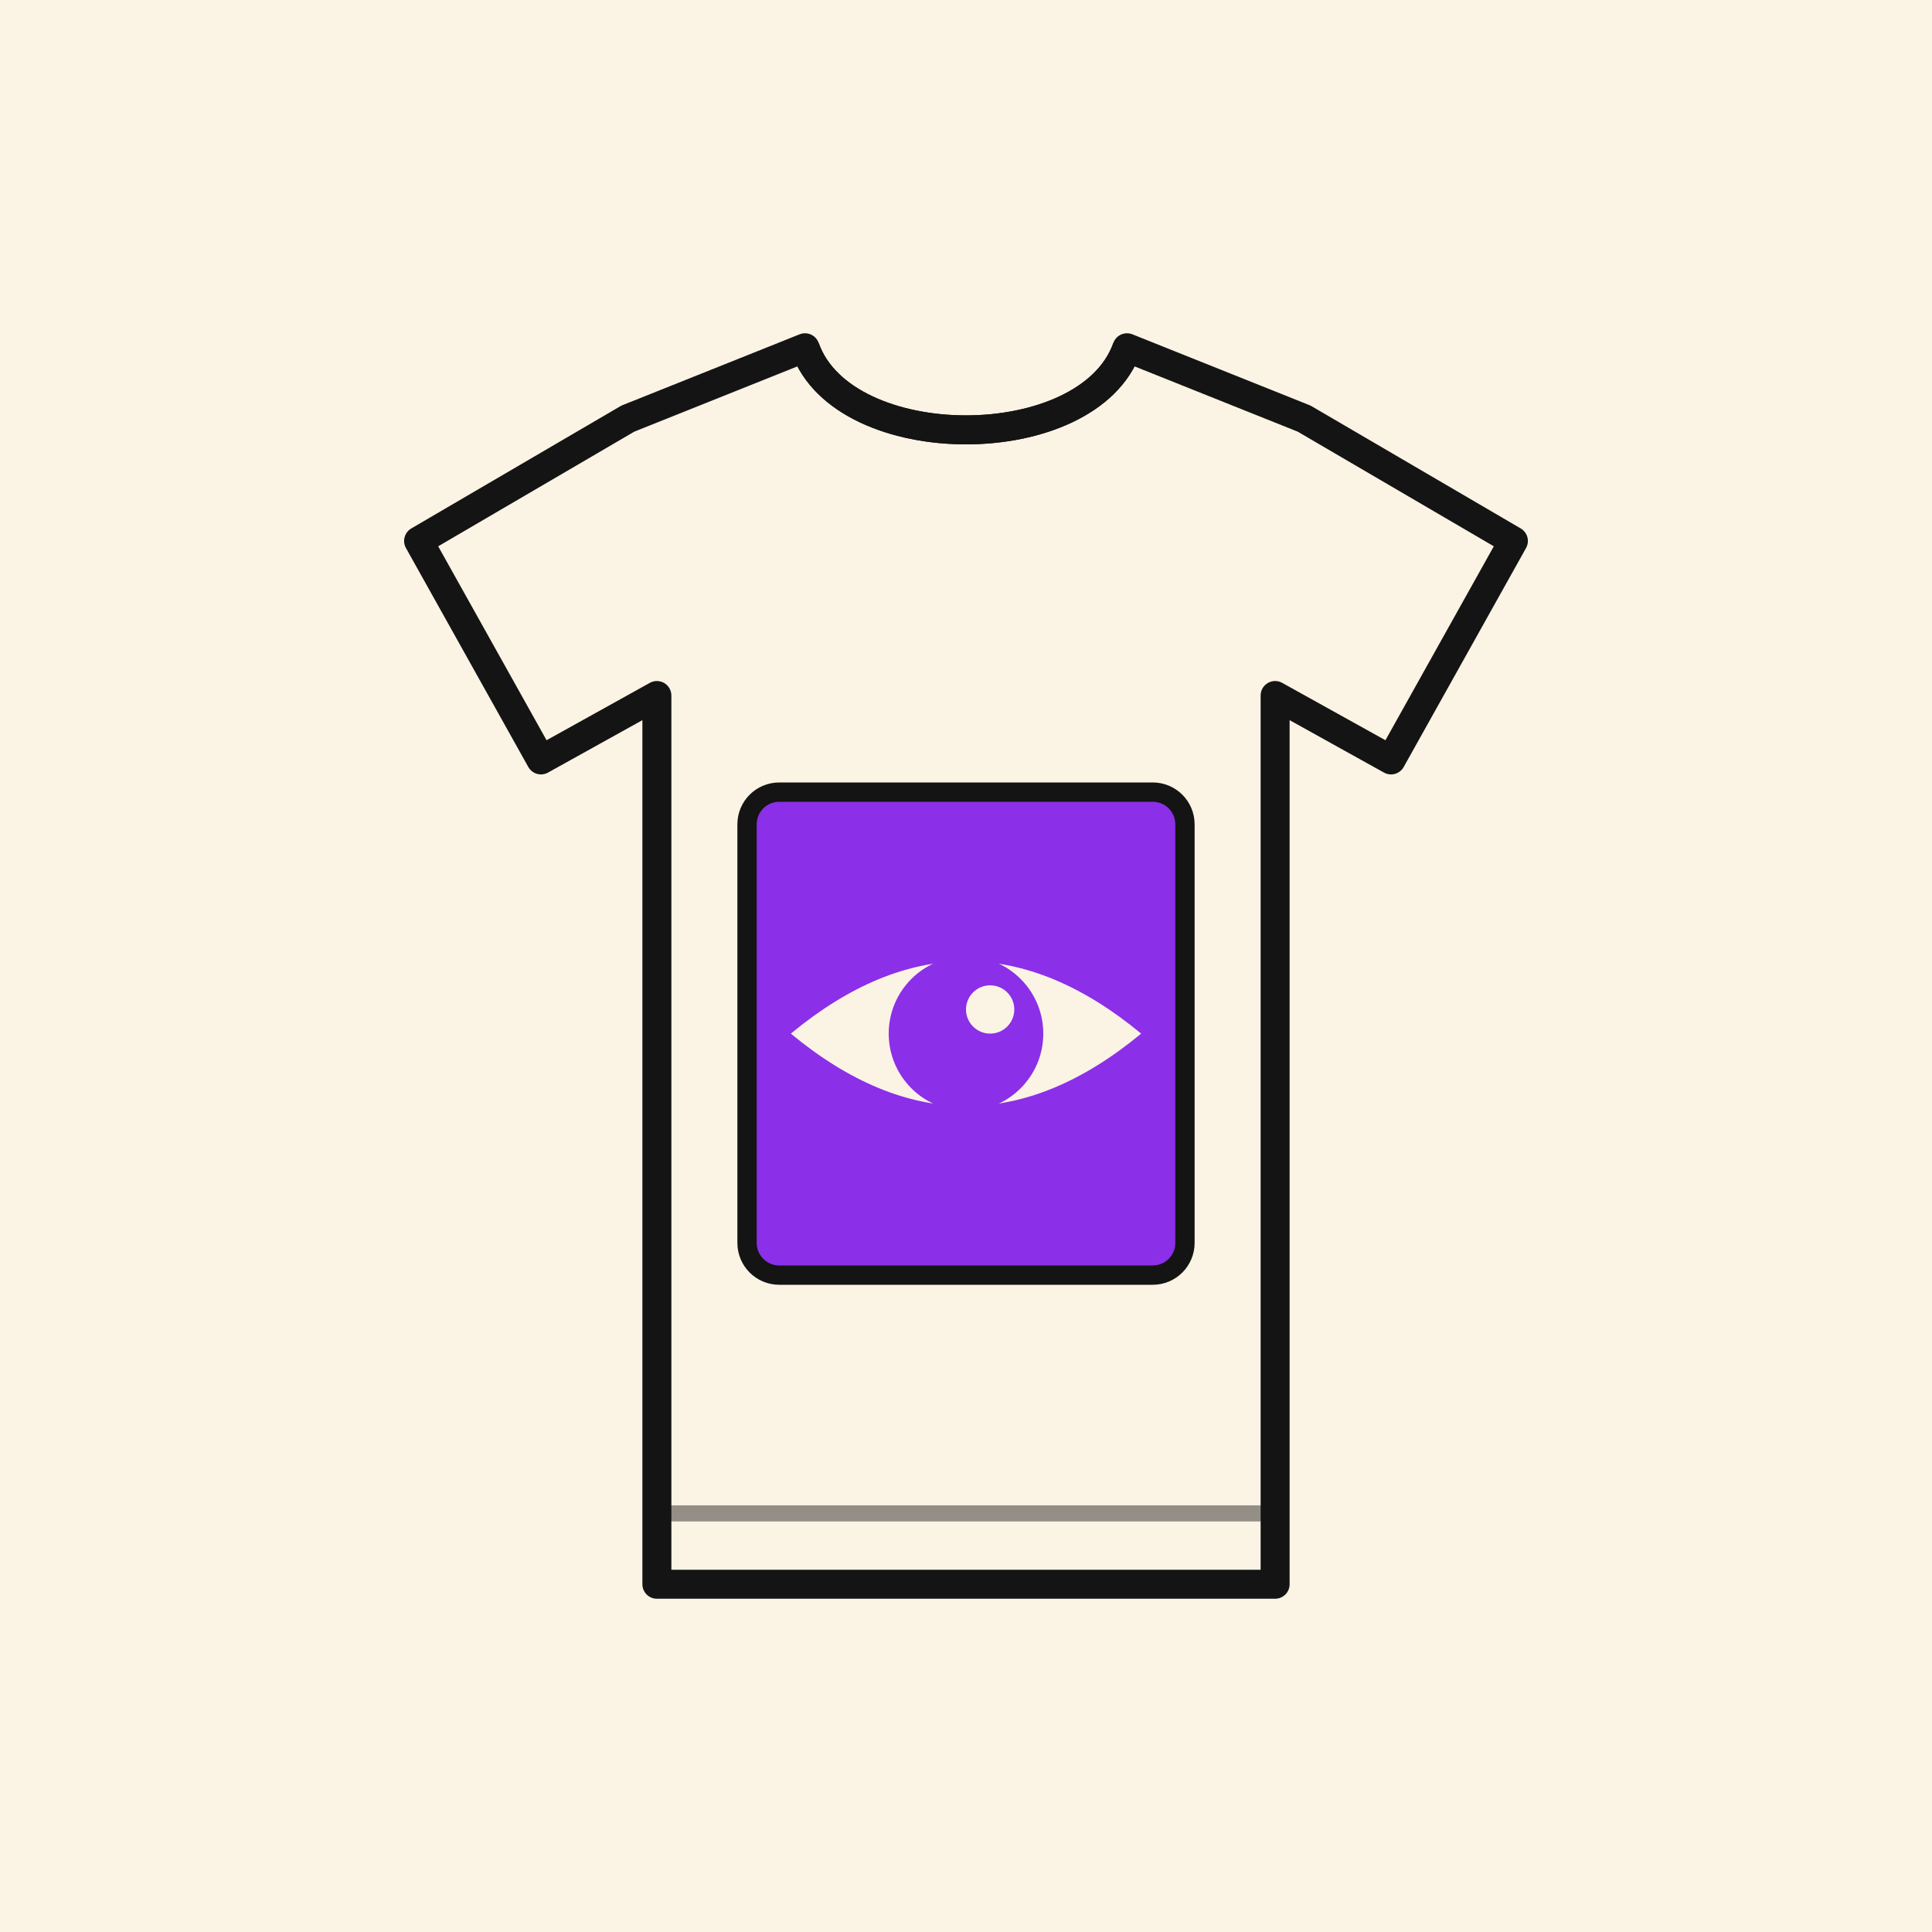
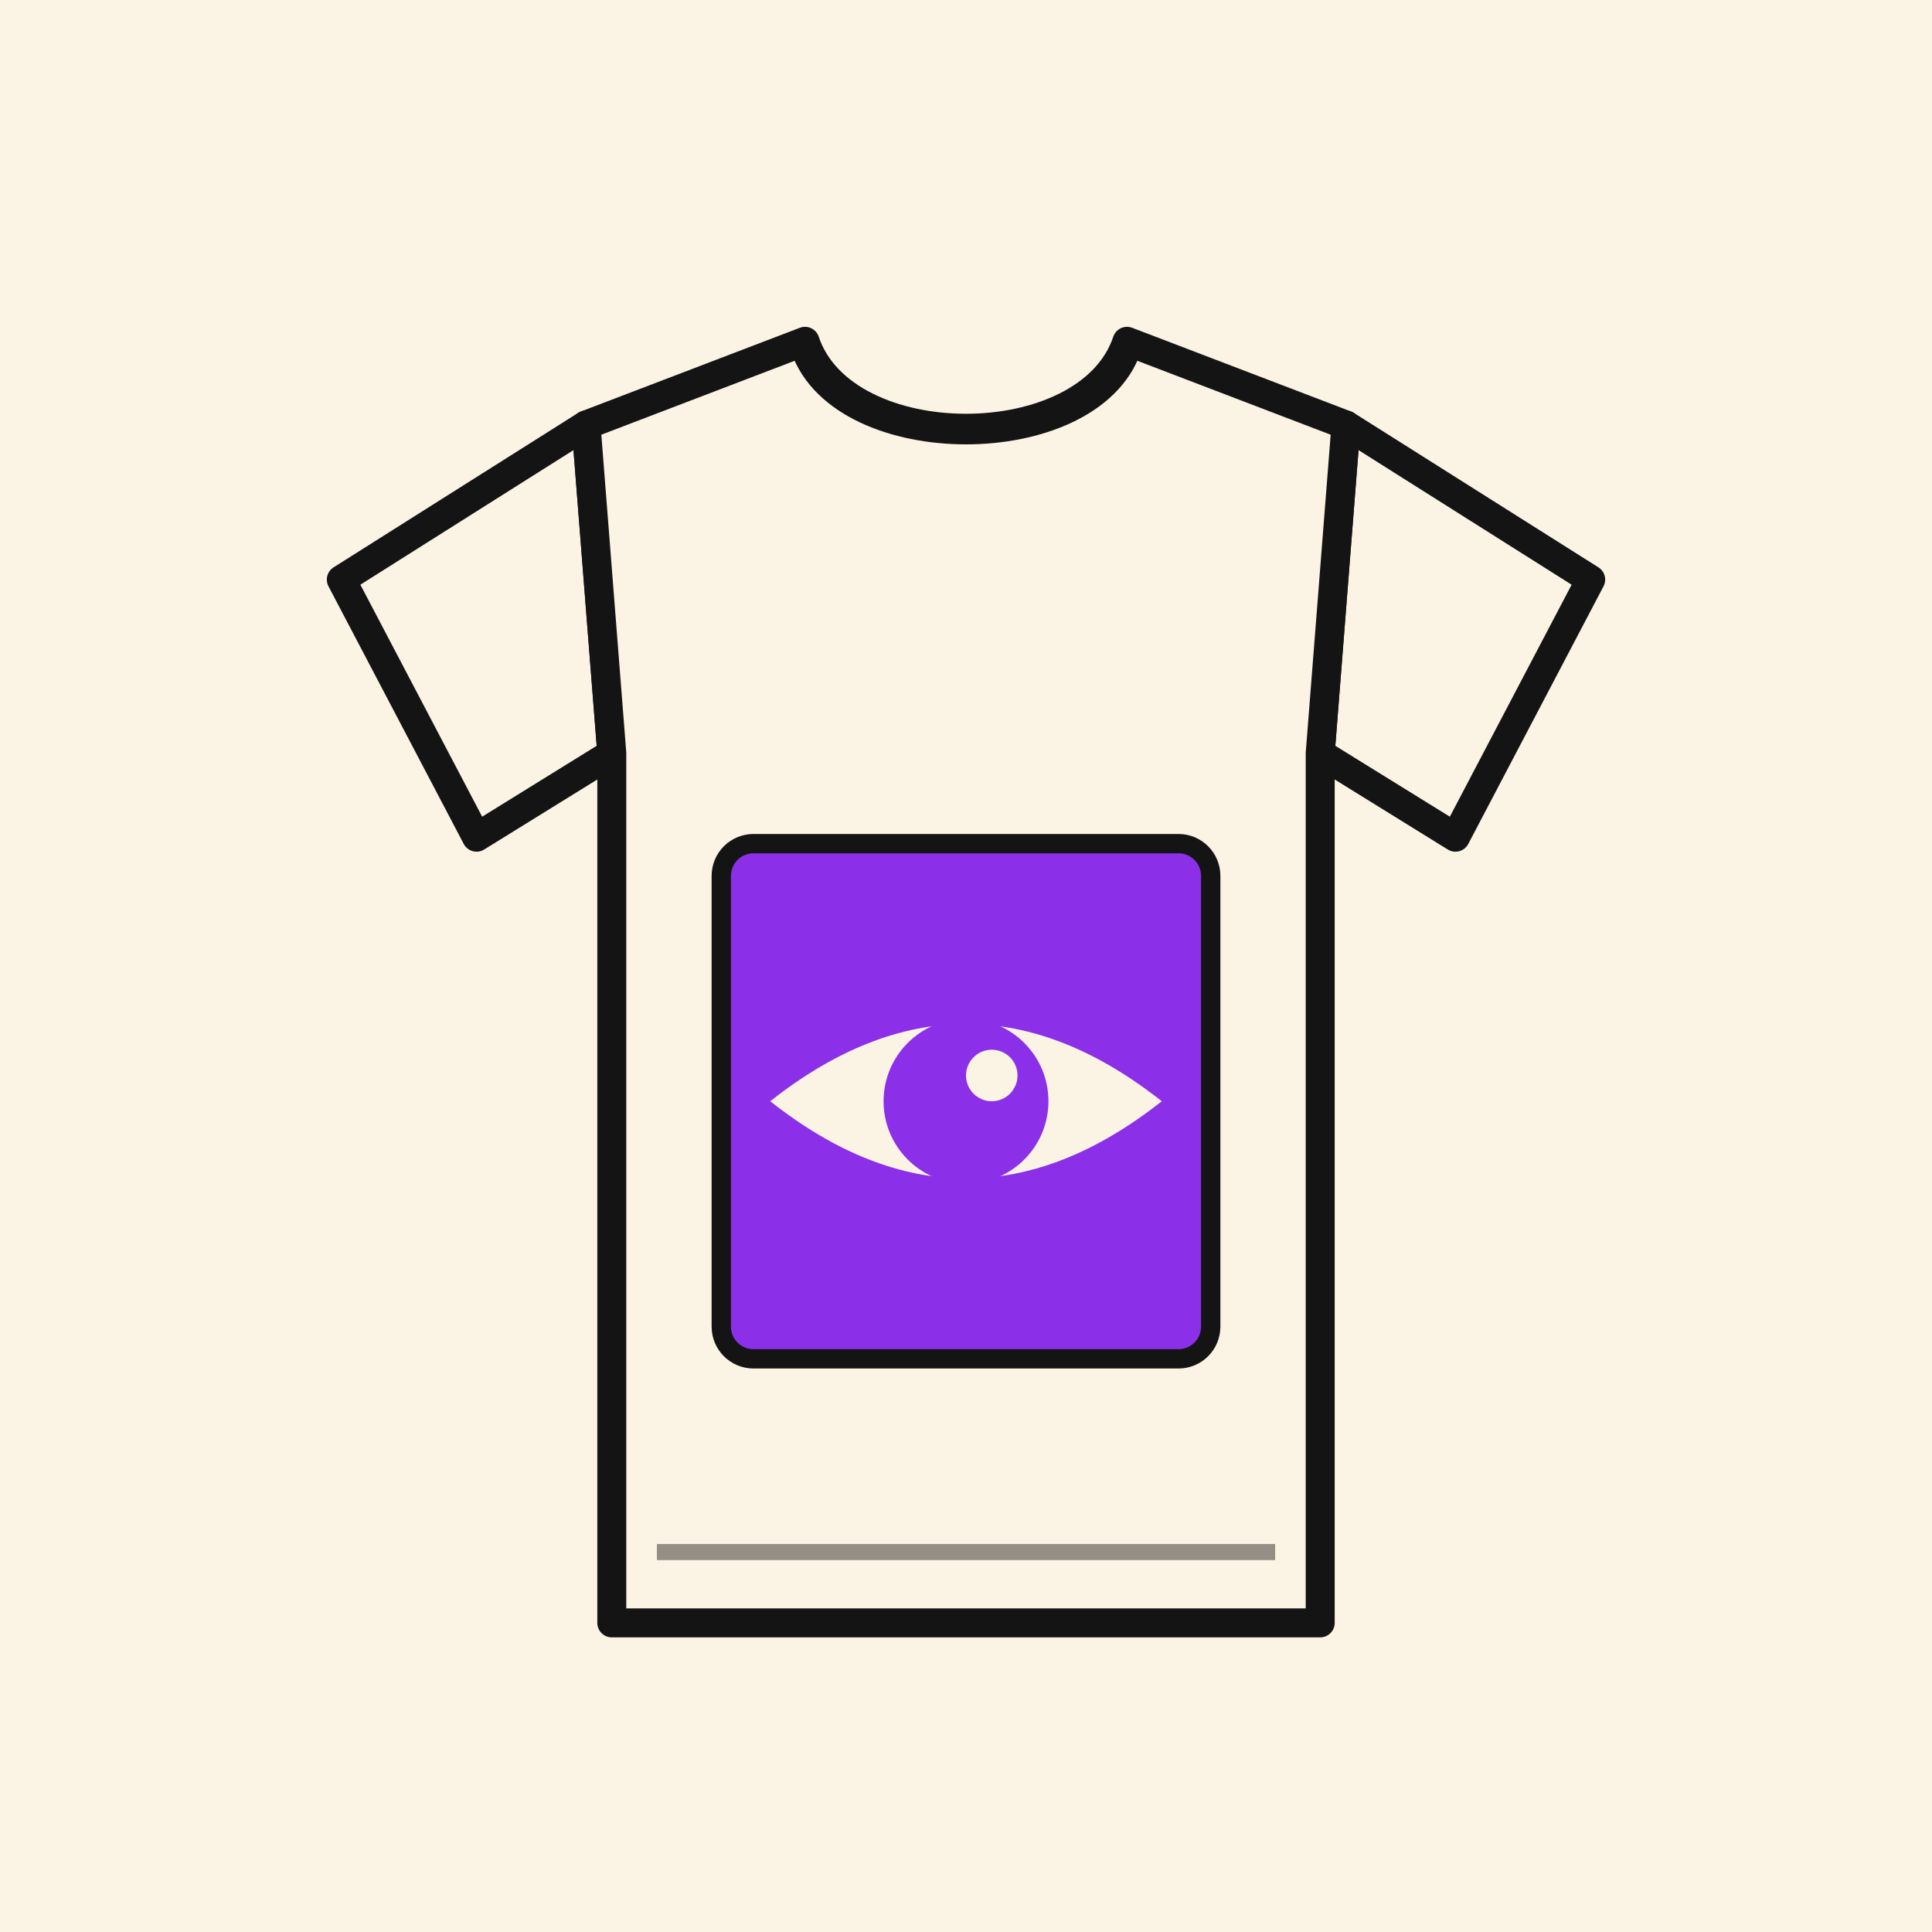
<svg xmlns="http://www.w3.org/2000/svg" viewBox="0 0 600 600" width="600" height="600" role="img">
  <rect width="600" height="600" fill="#FBF3E4" />
  <defs>
    <clipPath id="prthirdeyecream">
-       <rect x="232" y="246" width="136" height="150" rx="10" />
+       <rect x="224" y="262" width="152" height="160" rx="10" />
    </clipPath>
  </defs>
-   <path d="M 195 130 L 250 108 C 262 142, 338 142, 350 108 L 405 130 L 470 168 L 432 236 L 396 216 L 396 492 L 204 492 L 204 216 L 168 236 L 130 168 Z" fill="#FBF3E4" stroke="#141414" stroke-width="9" stroke-linejoin="round" />
+   <path d="M 418 132 L 494 180 L 452 260 L 410 234 Z" fill="#FBF3E4" stroke="#141414" stroke-width="9" stroke-linejoin="round" />
+   <path d="M 182 132 L 106 180 L 148 260 L 190 234 Z" fill="#FBF3E4" stroke="#141414" stroke-width="9" stroke-linejoin="round" />
+   <path d="M 182 132 L 250 106 C 262 142, 338 142, 350 106 L 418 132 L 410 234 L 410 504 L 190 504 L 190 234 Z" fill="#FBF3E4" stroke="#141414" stroke-width="9" stroke-linejoin="round" />
  <path d="M 250 108 C 262 142, 338 142, 350 108" fill="none" stroke="#141414" stroke-width="9" />
  <g clip-path="url(#prthirdeyecream)">
-     <rect x="232" y="246" width="136" height="150" fill="#8B2FE8" rx="8.16" />
-     <path d="M 245.6 321.0 Q 300.0 276.0 354.4 321.0 Q 300.0 366.0 245.6 321.0 Z" fill="#FBF3E4" />
-     <circle cx="300.0" cy="321.0" r="24.0" fill="#8B2FE8" />
-     <circle cx="307.5" cy="313.5" r="7.5" fill="#FBF3E4" />
+     <rect x="224" y="262" width="152" height="160" fill="#8B2FE8" rx="9.12" />
+     <path d="M 239.2 342.0 Q 300.0 294.0 360.8 342.0 Q 300.0 390.0 239.2 342.0 Z" fill="#FBF3E4" />
+     <circle cx="300.0" cy="342.0" r="25.6" fill="#8B2FE8" />
+     <circle cx="308.0" cy="334.0" r="8.0" fill="#FBF3E4" />
  </g>
-   <rect x="232" y="246" width="136" height="150" rx="10" fill="none" stroke="#141414" stroke-width="6" />
-   <path d="M 204 470 L 396 470" stroke="#141414" stroke-width="5" opacity=".45" />
+   <rect x="224" y="262" width="152" height="160" rx="10" fill="none" stroke="#141414" stroke-width="6" />
+   <path d="M 204 482 L 396 482" stroke="#141414" stroke-width="5" opacity=".45" />
</svg>
